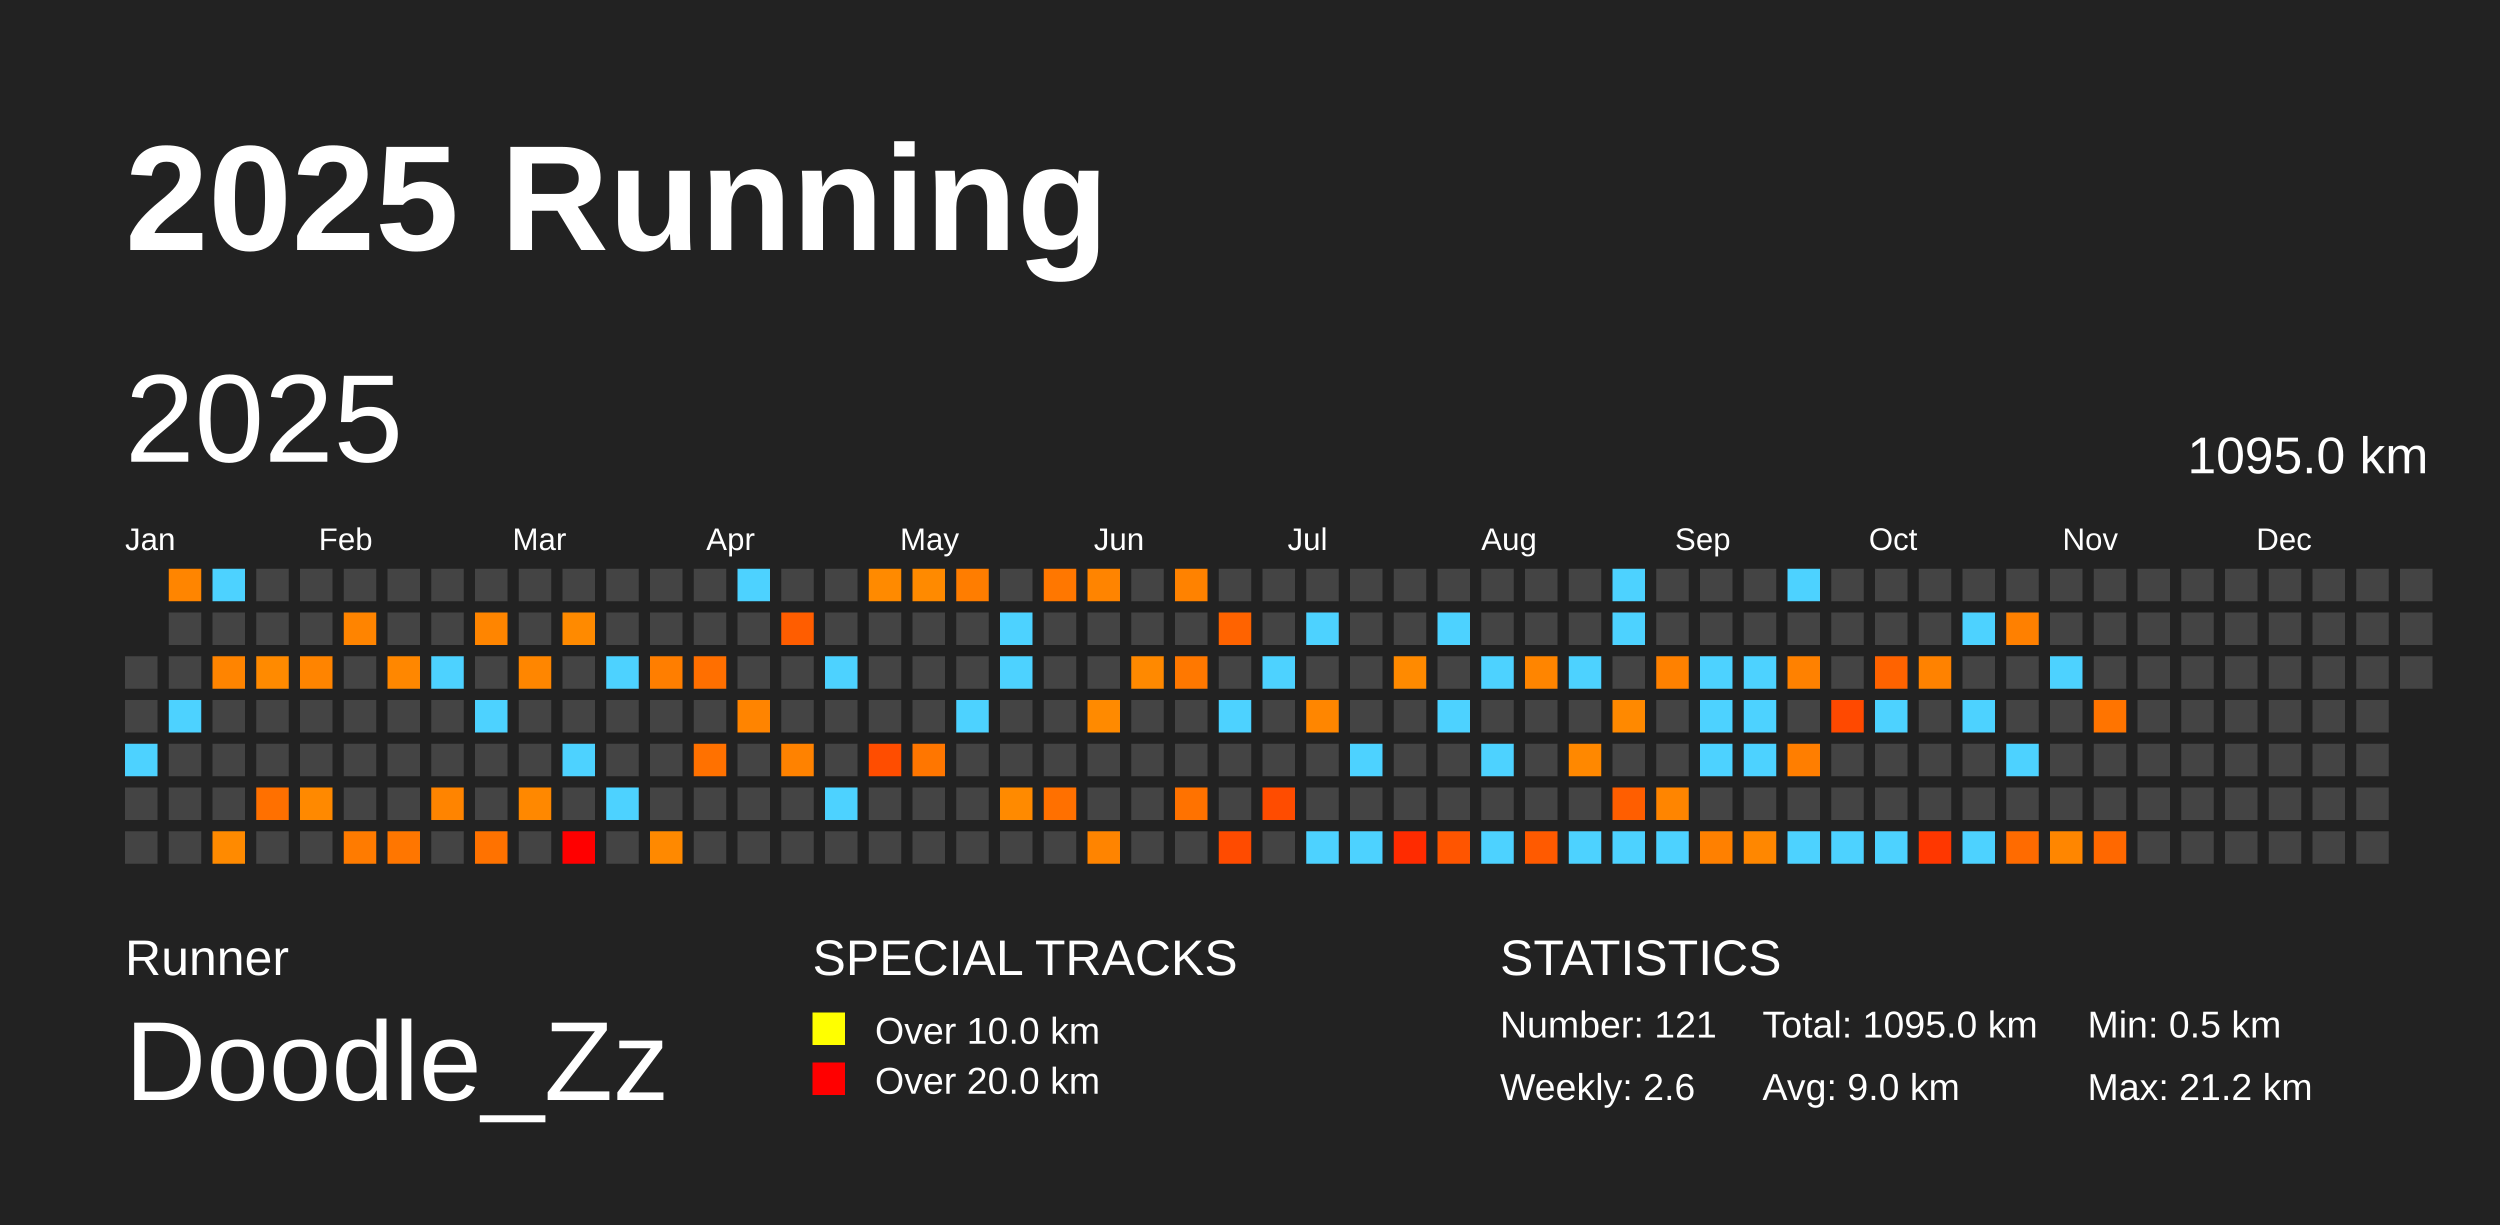
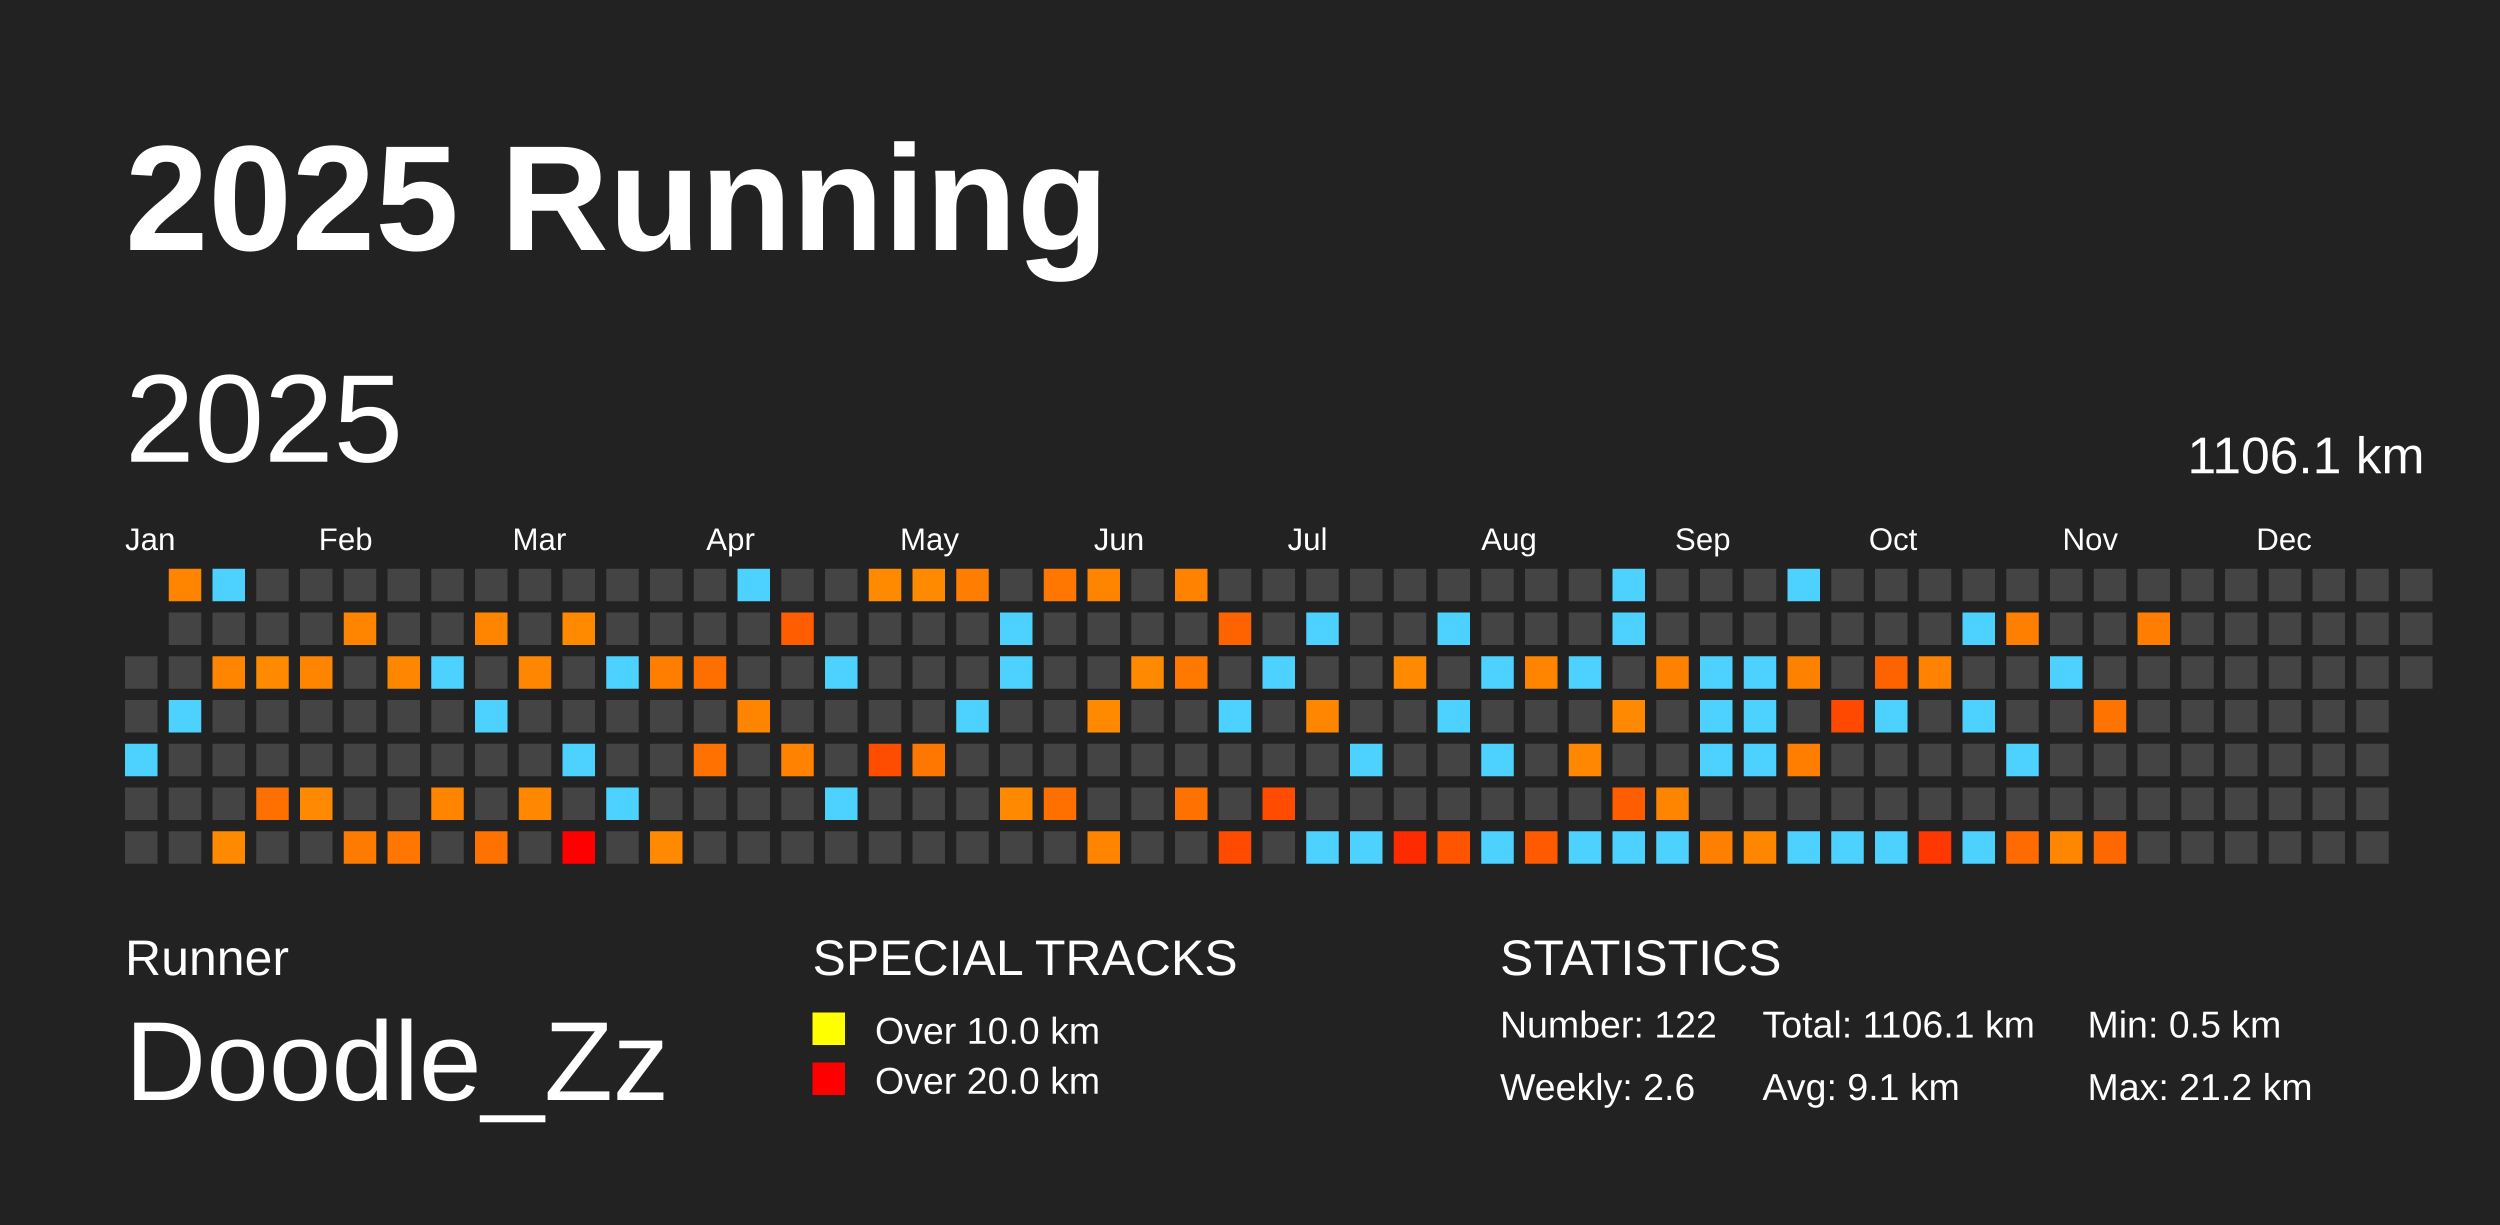
<svg xmlns="http://www.w3.org/2000/svg" baseProfile="full" height="98mm" version="1.1" viewBox="0,0,200,98" width="200mm">
  <defs />
  <rect fill="#222222" height="98" width="200" x="0" y="0" />
  <text fill="#FFFFFF" style="font-size:12px; font-family:Arial; font-weight:bold;" x="10" y="20">2025 Running</text>
  <text fill="#FFFFFF" style="font-size:4px; font-family:Arial" x="10" y="78">Runner</text>
  <text fill="#FFFFFF" style="font-size:9px; font-family:Arial" x="10" y="88">Doodle_Zz</text>
  <text fill="#FFFFFF" style="font-size:4px; font-family:Arial" x="65" y="78">SPECIAL TRACKS</text>
  <rect fill="yellow" height="2.6" width="2.6" x="65" y="81" />
  <text fill="#FFFFFF" style="font-size:3px; font-family:Arial" x="70" y="83.5">Over 10.0 km</text>
  <rect fill="red" height="2.6" width="2.6" x="65" y="85" />
  <text fill="#FFFFFF" style="font-size:3px; font-family:Arial" x="70" y="87.5">Over 20.0 km</text>
  <text fill="#FFFFFF" style="font-size:4px; font-family:Arial" x="120" y="78">STATISTICS</text>
-   <text fill="#FFFFFF" style="font-size:3px; font-family:Arial" x="120" y="83">Number: 121</text>
+   <text fill="#FFFFFF" style="font-size:3px; font-family:Arial" x="120" y="83">Number: 122</text>
  <text fill="#FFFFFF" style="font-size:3px; font-family:Arial" x="120" y="88">Weekly: 2.6</text>
-   <text fill="#FFFFFF" style="font-size:3px; font-family:Arial" x="141" y="83">Total: 1095.0 km</text>
-   <text fill="#FFFFFF" style="font-size:3px; font-family:Arial" x="141" y="88">Avg: 9.0 km</text>
+   <text fill="#FFFFFF" style="font-size:3px; font-family:Arial" x="141" y="83">Total: 1106.1 km</text>
+   <text fill="#FFFFFF" style="font-size:3px; font-family:Arial" x="141" y="88">Avg: 9.1 km</text>
  <text fill="#FFFFFF" style="font-size:3px; font-family:Arial" x="167" y="83">Min: 0.5 km</text>
  <text fill="#FFFFFF" style="font-size:3px; font-family:Arial" x="167" y="88">Max: 21.2 km</text>
  <text dominant-baseline="hanging" fill="#FFFFFF" style="font-size:10.0px; font-family:Arial;" x="10" y="30">2025</text>
-   <text dominant-baseline="hanging" fill="#FFFFFF" style="font-size:4.125px; font-family:Arial;" x="175" y="35">1095.0 km</text>
+   <text dominant-baseline="hanging" fill="#FFFFFF" style="font-size:4.125px; font-family:Arial;" x="175" y="35">1106.1 km</text>
  <text fill="#FFFFFF" style="font-size:2.5px; font-family:Arial" x="10.0" y="44">Jan</text>
  <text fill="#FFFFFF" style="font-size:2.5px; font-family:Arial" x="25.5" y="44">Feb</text>
  <text fill="#FFFFFF" style="font-size:2.5px; font-family:Arial" x="41.0" y="44">Mar</text>
  <text fill="#FFFFFF" style="font-size:2.5px; font-family:Arial" x="56.5" y="44">Apr</text>
  <text fill="#FFFFFF" style="font-size:2.5px; font-family:Arial" x="72.0" y="44">May</text>
  <text fill="#FFFFFF" style="font-size:2.5px; font-family:Arial" x="87.5" y="44">Jun</text>
  <text fill="#FFFFFF" style="font-size:2.5px; font-family:Arial" x="103.0" y="44">Jul</text>
  <text fill="#FFFFFF" style="font-size:2.5px; font-family:Arial" x="118.5" y="44">Aug</text>
  <text fill="#FFFFFF" style="font-size:2.5px; font-family:Arial" x="134.0" y="44">Sep</text>
  <text fill="#FFFFFF" style="font-size:2.5px; font-family:Arial" x="149.5" y="44">Oct</text>
  <text fill="#FFFFFF" style="font-size:2.5px; font-family:Arial" x="165.0" y="44">Nov</text>
  <text fill="#FFFFFF" style="font-size:2.5px; font-family:Arial" x="180.5" y="44">Dec</text>
  <rect fill="#444444" height="2.6" width="2.6" x="10.0" y="52.5" />
  <rect fill="#444444" height="2.6" width="2.6" x="10.0" y="56.0" />
  <rect fill="#4dd2ff" height="2.6" width="2.6" x="10.0" y="59.5" />
  <rect fill="#444444" height="2.6" width="2.6" x="10.0" y="63.0" />
  <rect fill="#444444" height="2.6" width="2.6" x="10.0" y="66.5" />
  <rect fill="#ff8500" height="2.6" width="2.6" x="13.5" y="45.5" />
  <rect fill="#444444" height="2.6" width="2.6" x="13.5" y="49.0" />
  <rect fill="#444444" height="2.6" width="2.6" x="13.5" y="52.5" />
  <rect fill="#4dd2ff" height="2.6" width="2.6" x="13.5" y="56.0" />
  <rect fill="#444444" height="2.6" width="2.6" x="13.5" y="59.5" />
  <rect fill="#444444" height="2.6" width="2.6" x="13.5" y="63.0" />
  <rect fill="#444444" height="2.6" width="2.6" x="13.5" y="66.5" />
  <rect fill="#4dd2ff" height="2.6" width="2.6" x="17.0" y="45.5" />
  <rect fill="#444444" height="2.6" width="2.6" x="17.0" y="49.0" />
  <rect fill="#ff8400" height="2.6" width="2.6" x="17.0" y="52.5" />
  <rect fill="#444444" height="2.6" width="2.6" x="17.0" y="56.0" />
  <rect fill="#444444" height="2.6" width="2.6" x="17.0" y="59.5" />
  <rect fill="#444444" height="2.6" width="2.6" x="17.0" y="63.0" />
  <rect fill="#ff8a00" height="2.6" width="2.6" x="17.0" y="66.5" />
  <rect fill="#444444" height="2.6" width="2.6" x="20.5" y="45.5" />
  <rect fill="#444444" height="2.6" width="2.6" x="20.5" y="49.0" />
  <rect fill="#ff8a00" height="2.6" width="2.6" x="20.5" y="52.5" />
  <rect fill="#444444" height="2.6" width="2.6" x="20.5" y="56.0" />
  <rect fill="#444444" height="2.6" width="2.6" x="20.5" y="59.5" />
  <rect fill="#ff7000" height="2.6" width="2.6" x="20.5" y="63.0" />
  <rect fill="#444444" height="2.6" width="2.6" x="20.5" y="66.5" />
  <rect fill="#444444" height="2.6" width="2.6" x="24.0" y="45.5" />
  <rect fill="#444444" height="2.6" width="2.6" x="24.0" y="49.0" />
  <rect fill="#ff8400" height="2.6" width="2.6" x="24.0" y="52.5" />
  <rect fill="#444444" height="2.6" width="2.6" x="24.0" y="56.0" />
  <rect fill="#444444" height="2.6" width="2.6" x="24.0" y="59.5" />
  <rect fill="#ff8900" height="2.6" width="2.6" x="24.0" y="63.0" />
  <rect fill="#444444" height="2.6" width="2.6" x="24.0" y="66.5" />
  <rect fill="#444444" height="2.6" width="2.6" x="27.5" y="45.5" />
  <rect fill="#ff8400" height="2.6" width="2.6" x="27.5" y="49.0" />
  <rect fill="#444444" height="2.6" width="2.6" x="27.5" y="52.5" />
  <rect fill="#444444" height="2.6" width="2.6" x="27.5" y="56.0" />
  <rect fill="#444444" height="2.6" width="2.6" x="27.5" y="59.5" />
  <rect fill="#444444" height="2.6" width="2.6" x="27.5" y="63.0" />
  <rect fill="#ff7b00" height="2.6" width="2.6" x="27.5" y="66.5" />
  <rect fill="#444444" height="2.6" width="2.6" x="31.0" y="45.5" />
  <rect fill="#444444" height="2.6" width="2.6" x="31.0" y="49.0" />
  <rect fill="#ff8700" height="2.6" width="2.6" x="31.0" y="52.5" />
  <rect fill="#444444" height="2.6" width="2.6" x="31.0" y="56.0" />
  <rect fill="#444444" height="2.6" width="2.6" x="31.0" y="59.5" />
  <rect fill="#444444" height="2.6" width="2.6" x="31.0" y="63.0" />
  <rect fill="#ff7600" height="2.6" width="2.6" x="31.0" y="66.5" />
  <rect fill="#444444" height="2.6" width="2.6" x="34.5" y="45.5" />
  <rect fill="#444444" height="2.6" width="2.6" x="34.5" y="49.0" />
  <rect fill="#4dd2ff" height="2.6" width="2.6" x="34.5" y="52.5" />
  <rect fill="#444444" height="2.6" width="2.6" x="34.5" y="56.0" />
  <rect fill="#444444" height="2.6" width="2.6" x="34.5" y="59.5" />
  <rect fill="#ff8400" height="2.6" width="2.6" x="34.5" y="63.0" />
  <rect fill="#444444" height="2.6" width="2.6" x="34.5" y="66.5" />
  <rect fill="#444444" height="2.6" width="2.6" x="38.0" y="45.5" />
  <rect fill="#ff8500" height="2.6" width="2.6" x="38.0" y="49.0" />
  <rect fill="#444444" height="2.6" width="2.6" x="38.0" y="52.5" />
  <rect fill="#4dd2ff" height="2.6" width="2.6" x="38.0" y="56.0" />
  <rect fill="#444444" height="2.6" width="2.6" x="38.0" y="59.5" />
  <rect fill="#444444" height="2.6" width="2.6" x="38.0" y="63.0" />
  <rect fill="#ff7200" height="2.6" width="2.6" x="38.0" y="66.5" />
  <rect fill="#444444" height="2.6" width="2.6" x="41.5" y="45.5" />
  <rect fill="#444444" height="2.6" width="2.6" x="41.5" y="49.0" />
  <rect fill="#ff8600" height="2.6" width="2.6" x="41.5" y="52.5" />
  <rect fill="#444444" height="2.6" width="2.6" x="41.5" y="56.0" />
  <rect fill="#444444" height="2.6" width="2.6" x="41.5" y="59.5" />
  <rect fill="#ff8800" height="2.6" width="2.6" x="41.5" y="63.0" />
  <rect fill="#444444" height="2.6" width="2.6" x="41.5" y="66.5" />
  <rect fill="#444444" height="2.6" width="2.6" x="45.0" y="45.5" />
  <rect fill="#ff8a00" height="2.6" width="2.6" x="45.0" y="49.0" />
  <rect fill="#444444" height="2.6" width="2.6" x="45.0" y="52.5" />
  <rect fill="#444444" height="2.6" width="2.6" x="45.0" y="56.0" />
  <rect fill="#4dd2ff" height="2.6" width="2.6" x="45.0" y="59.5" />
  <rect fill="#444444" height="2.6" width="2.6" x="45.0" y="63.0" />
  <rect fill="red" height="2.6" width="2.6" x="45.0" y="66.5" />
  <rect fill="#444444" height="2.6" width="2.6" x="48.5" y="45.5" />
  <rect fill="#444444" height="2.6" width="2.6" x="48.5" y="49.0" />
  <rect fill="#4dd2ff" height="2.6" width="2.6" x="48.5" y="52.5" />
  <rect fill="#444444" height="2.6" width="2.6" x="48.5" y="56.0" />
  <rect fill="#444444" height="2.6" width="2.6" x="48.5" y="59.5" />
  <rect fill="#4dd2ff" height="2.6" width="2.6" x="48.5" y="63.0" />
  <rect fill="#444444" height="2.6" width="2.6" x="48.5" y="66.5" />
  <rect fill="#444444" height="2.6" width="2.6" x="52.0" y="45.5" />
  <rect fill="#444444" height="2.6" width="2.6" x="52.0" y="49.0" />
  <rect fill="#ff7e00" height="2.6" width="2.6" x="52.0" y="52.5" />
  <rect fill="#444444" height="2.6" width="2.6" x="52.0" y="56.0" />
  <rect fill="#444444" height="2.6" width="2.6" x="52.0" y="59.5" />
  <rect fill="#444444" height="2.6" width="2.6" x="52.0" y="63.0" />
  <rect fill="#ff8900" height="2.6" width="2.6" x="52.0" y="66.5" />
  <rect fill="#444444" height="2.6" width="2.6" x="55.5" y="45.5" />
  <rect fill="#444444" height="2.6" width="2.6" x="55.5" y="49.0" />
  <rect fill="#ff6f00" height="2.6" width="2.6" x="55.5" y="52.5" />
  <rect fill="#444444" height="2.6" width="2.6" x="55.5" y="56.0" />
  <rect fill="#ff7100" height="2.6" width="2.6" x="55.5" y="59.5" />
  <rect fill="#444444" height="2.6" width="2.6" x="55.5" y="63.0" />
  <rect fill="#444444" height="2.6" width="2.6" x="55.5" y="66.5" />
  <rect fill="#4dd2ff" height="2.6" width="2.6" x="59.0" y="45.5" />
  <rect fill="#444444" height="2.6" width="2.6" x="59.0" y="49.0" />
  <rect fill="#444444" height="2.6" width="2.6" x="59.0" y="52.5" />
  <rect fill="#ff8400" height="2.6" width="2.6" x="59.0" y="56.0" />
  <rect fill="#444444" height="2.6" width="2.6" x="59.0" y="59.5" />
  <rect fill="#444444" height="2.6" width="2.6" x="59.0" y="63.0" />
  <rect fill="#444444" height="2.6" width="2.6" x="59.0" y="66.5" />
  <rect fill="#444444" height="2.6" width="2.6" x="62.5" y="45.5" />
  <rect fill="#ff5d00" height="2.6" width="2.6" x="62.5" y="49.0" />
  <rect fill="#444444" height="2.6" width="2.6" x="62.5" y="52.5" />
  <rect fill="#444444" height="2.6" width="2.6" x="62.5" y="56.0" />
  <rect fill="#ff8200" height="2.6" width="2.6" x="62.5" y="59.5" />
  <rect fill="#444444" height="2.6" width="2.6" x="62.5" y="63.0" />
  <rect fill="#444444" height="2.6" width="2.6" x="62.5" y="66.5" />
  <rect fill="#444444" height="2.6" width="2.6" x="66.0" y="45.5" />
  <rect fill="#444444" height="2.6" width="2.6" x="66.0" y="49.0" />
  <rect fill="#4dd2ff" height="2.6" width="2.6" x="66.0" y="52.5" />
  <rect fill="#444444" height="2.6" width="2.6" x="66.0" y="56.0" />
  <rect fill="#444444" height="2.6" width="2.6" x="66.0" y="59.5" />
  <rect fill="#4dd2ff" height="2.6" width="2.6" x="66.0" y="63.0" />
  <rect fill="#444444" height="2.6" width="2.6" x="66.0" y="66.5" />
  <rect fill="#ff8a00" height="2.6" width="2.6" x="69.5" y="45.5" />
  <rect fill="#444444" height="2.6" width="2.6" x="69.5" y="49.0" />
  <rect fill="#444444" height="2.6" width="2.6" x="69.5" y="52.5" />
  <rect fill="#444444" height="2.6" width="2.6" x="69.5" y="56.0" />
  <rect fill="#ff4d00" height="2.6" width="2.6" x="69.5" y="59.5" />
  <rect fill="#444444" height="2.6" width="2.6" x="69.5" y="63.0" />
  <rect fill="#444444" height="2.6" width="2.6" x="69.5" y="66.5" />
  <rect fill="#ff8a00" height="2.6" width="2.6" x="73.0" y="45.5" />
  <rect fill="#444444" height="2.6" width="2.6" x="73.0" y="49.0" />
  <rect fill="#444444" height="2.6" width="2.6" x="73.0" y="52.5" />
  <rect fill="#444444" height="2.6" width="2.6" x="73.0" y="56.0" />
  <rect fill="#ff7600" height="2.6" width="2.6" x="73.0" y="59.5" />
  <rect fill="#444444" height="2.6" width="2.6" x="73.0" y="63.0" />
  <rect fill="#444444" height="2.6" width="2.6" x="73.0" y="66.5" />
  <rect fill="#ff7d00" height="2.6" width="2.6" x="76.5" y="45.5" />
  <rect fill="#444444" height="2.6" width="2.6" x="76.5" y="49.0" />
  <rect fill="#444444" height="2.6" width="2.6" x="76.5" y="52.5" />
  <rect fill="#4dd2ff" height="2.6" width="2.6" x="76.5" y="56.0" />
  <rect fill="#444444" height="2.6" width="2.6" x="76.5" y="59.5" />
  <rect fill="#444444" height="2.6" width="2.6" x="76.5" y="63.0" />
  <rect fill="#444444" height="2.6" width="2.6" x="76.5" y="66.5" />
  <rect fill="#444444" height="2.6" width="2.6" x="80.0" y="45.5" />
  <rect fill="#4dd2ff" height="2.6" width="2.6" x="80.0" y="49.0" />
  <rect fill="#4dd2ff" height="2.6" width="2.6" x="80.0" y="52.5" />
  <rect fill="#444444" height="2.6" width="2.6" x="80.0" y="56.0" />
  <rect fill="#444444" height="2.6" width="2.6" x="80.0" y="59.5" />
  <rect fill="#ff8a00" height="2.6" width="2.6" x="80.0" y="63.0" />
  <rect fill="#444444" height="2.6" width="2.6" x="80.0" y="66.5" />
  <rect fill="#ff7700" height="2.6" width="2.6" x="83.5" y="45.5" />
  <rect fill="#444444" height="2.6" width="2.6" x="83.5" y="49.0" />
  <rect fill="#444444" height="2.6" width="2.6" x="83.5" y="52.5" />
  <rect fill="#444444" height="2.6" width="2.6" x="83.5" y="56.0" />
  <rect fill="#444444" height="2.6" width="2.6" x="83.5" y="59.5" />
  <rect fill="#ff7000" height="2.6" width="2.6" x="83.5" y="63.0" />
  <rect fill="#444444" height="2.6" width="2.6" x="83.5" y="66.5" />
  <rect fill="#ff8400" height="2.6" width="2.6" x="87.0" y="45.5" />
  <rect fill="#444444" height="2.6" width="2.6" x="87.0" y="49.0" />
  <rect fill="#444444" height="2.6" width="2.6" x="87.0" y="52.5" />
  <rect fill="#ff8a00" height="2.6" width="2.6" x="87.0" y="56.0" />
  <rect fill="#444444" height="2.6" width="2.6" x="87.0" y="59.5" />
  <rect fill="#444444" height="2.6" width="2.6" x="87.0" y="63.0" />
  <rect fill="#ff8400" height="2.6" width="2.6" x="87.0" y="66.5" />
  <rect fill="#444444" height="2.6" width="2.6" x="90.5" y="45.5" />
  <rect fill="#444444" height="2.6" width="2.6" x="90.5" y="49.0" />
  <rect fill="#ff8900" height="2.6" width="2.6" x="90.5" y="52.5" />
  <rect fill="#444444" height="2.6" width="2.6" x="90.5" y="56.0" />
  <rect fill="#444444" height="2.6" width="2.6" x="90.5" y="59.5" />
  <rect fill="#444444" height="2.6" width="2.6" x="90.5" y="63.0" />
  <rect fill="#444444" height="2.6" width="2.6" x="90.5" y="66.5" />
  <rect fill="#ff8200" height="2.6" width="2.6" x="94.0" y="45.5" />
  <rect fill="#444444" height="2.6" width="2.6" x="94.0" y="49.0" />
  <rect fill="#ff7800" height="2.6" width="2.6" x="94.0" y="52.5" />
  <rect fill="#444444" height="2.6" width="2.6" x="94.0" y="56.0" />
  <rect fill="#444444" height="2.6" width="2.6" x="94.0" y="59.5" />
  <rect fill="#ff7200" height="2.6" width="2.6" x="94.0" y="63.0" />
  <rect fill="#444444" height="2.6" width="2.6" x="94.0" y="66.5" />
  <rect fill="#444444" height="2.6" width="2.6" x="97.5" y="45.5" />
  <rect fill="#ff6300" height="2.6" width="2.6" x="97.5" y="49.0" />
  <rect fill="#444444" height="2.6" width="2.6" x="97.5" y="52.5" />
  <rect fill="#4dd2ff" height="2.6" width="2.6" x="97.5" y="56.0" />
  <rect fill="#444444" height="2.6" width="2.6" x="97.5" y="59.5" />
  <rect fill="#444444" height="2.6" width="2.6" x="97.5" y="63.0" />
  <rect fill="#ff4b00" height="2.6" width="2.6" x="97.5" y="66.5" />
  <rect fill="#444444" height="2.6" width="2.6" x="101.0" y="45.5" />
  <rect fill="#444444" height="2.6" width="2.6" x="101.0" y="49.0" />
  <rect fill="#4dd2ff" height="2.6" width="2.6" x="101.0" y="52.5" />
  <rect fill="#444444" height="2.6" width="2.6" x="101.0" y="56.0" />
  <rect fill="#444444" height="2.6" width="2.6" x="101.0" y="59.5" />
  <rect fill="#ff4c00" height="2.6" width="2.6" x="101.0" y="63.0" />
  <rect fill="#444444" height="2.6" width="2.6" x="101.0" y="66.5" />
  <rect fill="#444444" height="2.6" width="2.6" x="104.5" y="45.5" />
  <rect fill="#4dd2ff" height="2.6" width="2.6" x="104.5" y="49.0" />
  <rect fill="#444444" height="2.6" width="2.6" x="104.5" y="52.5" />
  <rect fill="#ff8600" height="2.6" width="2.6" x="104.5" y="56.0" />
  <rect fill="#444444" height="2.6" width="2.6" x="104.5" y="59.5" />
  <rect fill="#444444" height="2.6" width="2.6" x="104.5" y="63.0" />
  <rect fill="#4dd2ff" height="2.6" width="2.6" x="104.5" y="66.5" />
  <rect fill="#444444" height="2.6" width="2.6" x="108.0" y="45.5" />
  <rect fill="#444444" height="2.6" width="2.6" x="108.0" y="49.0" />
  <rect fill="#444444" height="2.6" width="2.6" x="108.0" y="52.5" />
  <rect fill="#444444" height="2.6" width="2.6" x="108.0" y="56.0" />
  <rect fill="#4dd2ff" height="2.6" width="2.6" x="108.0" y="59.5" />
  <rect fill="#444444" height="2.6" width="2.6" x="108.0" y="63.0" />
  <rect fill="#4dd2ff" height="2.6" width="2.6" x="108.0" y="66.5" />
  <rect fill="#444444" height="2.6" width="2.6" x="111.5" y="45.5" />
  <rect fill="#444444" height="2.6" width="2.6" x="111.5" y="49.0" />
  <rect fill="#ff8a00" height="2.6" width="2.6" x="111.5" y="52.5" />
  <rect fill="#444444" height="2.6" width="2.6" x="111.5" y="56.0" />
  <rect fill="#444444" height="2.6" width="2.6" x="111.5" y="59.5" />
  <rect fill="#444444" height="2.6" width="2.6" x="111.5" y="63.0" />
  <rect fill="#ff2b00" height="2.6" width="2.6" x="111.5" y="66.5" />
  <rect fill="#444444" height="2.6" width="2.6" x="115.0" y="45.5" />
  <rect fill="#4dd2ff" height="2.6" width="2.6" x="115.0" y="49.0" />
  <rect fill="#444444" height="2.6" width="2.6" x="115.0" y="52.5" />
  <rect fill="#4dd2ff" height="2.6" width="2.6" x="115.0" y="56.0" />
  <rect fill="#444444" height="2.6" width="2.6" x="115.0" y="59.5" />
  <rect fill="#444444" height="2.6" width="2.6" x="115.0" y="63.0" />
  <rect fill="#ff5500" height="2.6" width="2.6" x="115.0" y="66.5" />
  <rect fill="#444444" height="2.6" width="2.6" x="118.5" y="45.5" />
  <rect fill="#444444" height="2.6" width="2.6" x="118.5" y="49.0" />
  <rect fill="#4dd2ff" height="2.6" width="2.6" x="118.5" y="52.5" />
  <rect fill="#444444" height="2.6" width="2.6" x="118.5" y="56.0" />
  <rect fill="#4dd2ff" height="2.6" width="2.6" x="118.5" y="59.5" />
  <rect fill="#444444" height="2.6" width="2.6" x="118.5" y="63.0" />
  <rect fill="#4dd2ff" height="2.6" width="2.6" x="118.5" y="66.5" />
  <rect fill="#444444" height="2.6" width="2.6" x="122.0" y="45.5" />
  <rect fill="#444444" height="2.6" width="2.6" x="122.0" y="49.0" />
  <rect fill="#ff8500" height="2.6" width="2.6" x="122.0" y="52.5" />
  <rect fill="#444444" height="2.6" width="2.6" x="122.0" y="56.0" />
  <rect fill="#444444" height="2.6" width="2.6" x="122.0" y="59.5" />
  <rect fill="#444444" height="2.6" width="2.6" x="122.0" y="63.0" />
  <rect fill="#ff5a00" height="2.6" width="2.6" x="122.0" y="66.5" />
  <rect fill="#444444" height="2.6" width="2.6" x="125.5" y="45.5" />
  <rect fill="#444444" height="2.6" width="2.6" x="125.5" y="49.0" />
  <rect fill="#4dd2ff" height="2.6" width="2.6" x="125.5" y="52.5" />
  <rect fill="#444444" height="2.6" width="2.6" x="125.5" y="56.0" />
  <rect fill="#ff8800" height="2.6" width="2.6" x="125.5" y="59.5" />
  <rect fill="#444444" height="2.6" width="2.6" x="125.5" y="63.0" />
  <rect fill="#4dd2ff" height="2.6" width="2.6" x="125.5" y="66.5" />
  <rect fill="#4dd2ff" height="2.6" width="2.6" x="129.0" y="45.5" />
  <rect fill="#4dd2ff" height="2.6" width="2.6" x="129.0" y="49.0" />
  <rect fill="#444444" height="2.6" width="2.6" x="129.0" y="52.5" />
  <rect fill="#ff8900" height="2.6" width="2.6" x="129.0" y="56.0" />
  <rect fill="#444444" height="2.6" width="2.6" x="129.0" y="59.5" />
  <rect fill="#ff5e00" height="2.6" width="2.6" x="129.0" y="63.0" />
  <rect fill="#4dd2ff" height="2.6" width="2.6" x="129.0" y="66.5" />
  <rect fill="#444444" height="2.6" width="2.6" x="132.5" y="45.5" />
  <rect fill="#444444" height="2.6" width="2.6" x="132.5" y="49.0" />
  <rect fill="#ff8100" height="2.6" width="2.6" x="132.5" y="52.5" />
  <rect fill="#444444" height="2.6" width="2.6" x="132.5" y="56.0" />
  <rect fill="#444444" height="2.6" width="2.6" x="132.5" y="59.5" />
  <rect fill="#ff8500" height="2.6" width="2.6" x="132.5" y="63.0" />
  <rect fill="#4dd2ff" height="2.6" width="2.6" x="132.5" y="66.5" />
  <rect fill="#444444" height="2.6" width="2.6" x="136.0" y="45.5" />
  <rect fill="#444444" height="2.6" width="2.6" x="136.0" y="49.0" />
  <rect fill="#4dd2ff" height="2.6" width="2.6" x="136.0" y="52.5" />
  <rect fill="#4dd2ff" height="2.6" width="2.6" x="136.0" y="56.0" />
  <rect fill="#4dd2ff" height="2.6" width="2.6" x="136.0" y="59.5" />
  <rect fill="#444444" height="2.6" width="2.6" x="136.0" y="63.0" />
  <rect fill="#ff8000" height="2.6" width="2.6" x="136.0" y="66.5" />
  <rect fill="#444444" height="2.6" width="2.6" x="139.5" y="45.5" />
  <rect fill="#444444" height="2.6" width="2.6" x="139.5" y="49.0" />
  <rect fill="#4dd2ff" height="2.6" width="2.6" x="139.5" y="52.5" />
  <rect fill="#4dd2ff" height="2.6" width="2.6" x="139.5" y="56.0" />
  <rect fill="#4dd2ff" height="2.6" width="2.6" x="139.5" y="59.5" />
  <rect fill="#444444" height="2.6" width="2.6" x="139.5" y="63.0" />
  <rect fill="#ff8700" height="2.6" width="2.6" x="139.5" y="66.5" />
  <rect fill="#4dd2ff" height="2.6" width="2.6" x="143.0" y="45.5" />
  <rect fill="#444444" height="2.6" width="2.6" x="143.0" y="49.0" />
  <rect fill="#ff8100" height="2.6" width="2.6" x="143.0" y="52.5" />
  <rect fill="#444444" height="2.6" width="2.6" x="143.0" y="56.0" />
  <rect fill="#ff7e00" height="2.6" width="2.6" x="143.0" y="59.5" />
  <rect fill="#444444" height="2.6" width="2.6" x="143.0" y="63.0" />
  <rect fill="#4dd2ff" height="2.6" width="2.6" x="143.0" y="66.5" />
  <rect fill="#444444" height="2.6" width="2.6" x="146.5" y="45.5" />
  <rect fill="#444444" height="2.6" width="2.6" x="146.5" y="49.0" />
  <rect fill="#444444" height="2.6" width="2.6" x="146.5" y="52.5" />
  <rect fill="#ff4900" height="2.6" width="2.6" x="146.5" y="56.0" />
  <rect fill="#444444" height="2.6" width="2.6" x="146.5" y="59.5" />
  <rect fill="#444444" height="2.6" width="2.6" x="146.5" y="63.0" />
  <rect fill="#4dd2ff" height="2.6" width="2.6" x="146.5" y="66.5" />
  <rect fill="#444444" height="2.6" width="2.6" x="150.0" y="45.5" />
  <rect fill="#444444" height="2.6" width="2.6" x="150.0" y="49.0" />
  <rect fill="#ff6300" height="2.6" width="2.6" x="150.0" y="52.5" />
  <rect fill="#4dd2ff" height="2.6" width="2.6" x="150.0" y="56.0" />
  <rect fill="#444444" height="2.6" width="2.6" x="150.0" y="59.5" />
  <rect fill="#444444" height="2.6" width="2.6" x="150.0" y="63.0" />
  <rect fill="#4dd2ff" height="2.6" width="2.6" x="150.0" y="66.5" />
  <rect fill="#444444" height="2.6" width="2.6" x="153.5" y="45.5" />
  <rect fill="#444444" height="2.6" width="2.6" x="153.5" y="49.0" />
  <rect fill="#ff8200" height="2.6" width="2.6" x="153.5" y="52.5" />
  <rect fill="#444444" height="2.6" width="2.6" x="153.5" y="56.0" />
  <rect fill="#444444" height="2.6" width="2.6" x="153.5" y="59.5" />
  <rect fill="#444444" height="2.6" width="2.6" x="153.5" y="63.0" />
  <rect fill="#ff3700" height="2.6" width="2.6" x="153.5" y="66.5" />
  <rect fill="#444444" height="2.6" width="2.6" x="157.0" y="45.5" />
  <rect fill="#4dd2ff" height="2.6" width="2.6" x="157.0" y="49.0" />
  <rect fill="#444444" height="2.6" width="2.6" x="157.0" y="52.5" />
  <rect fill="#4dd2ff" height="2.6" width="2.6" x="157.0" y="56.0" />
  <rect fill="#444444" height="2.6" width="2.6" x="157.0" y="59.5" />
  <rect fill="#444444" height="2.6" width="2.6" x="157.0" y="63.0" />
  <rect fill="#4dd2ff" height="2.6" width="2.6" x="157.0" y="66.5" />
  <rect fill="#444444" height="2.6" width="2.6" x="160.5" y="45.5" />
  <rect fill="#ff8000" height="2.6" width="2.6" x="160.5" y="49.0" />
  <rect fill="#444444" height="2.6" width="2.6" x="160.5" y="52.5" />
  <rect fill="#444444" height="2.6" width="2.6" x="160.5" y="56.0" />
  <rect fill="#4dd2ff" height="2.6" width="2.6" x="160.5" y="59.5" />
  <rect fill="#444444" height="2.6" width="2.6" x="160.5" y="63.0" />
  <rect fill="#ff6b00" height="2.6" width="2.6" x="160.5" y="66.5" />
  <rect fill="#444444" height="2.6" width="2.6" x="164.0" y="45.5" />
  <rect fill="#444444" height="2.6" width="2.6" x="164.0" y="49.0" />
  <rect fill="#4dd2ff" height="2.6" width="2.6" x="164.0" y="52.5" />
  <rect fill="#444444" height="2.6" width="2.6" x="164.0" y="56.0" />
  <rect fill="#444444" height="2.6" width="2.6" x="164.0" y="59.5" />
  <rect fill="#444444" height="2.6" width="2.6" x="164.0" y="63.0" />
  <rect fill="#ff8600" height="2.6" width="2.6" x="164.0" y="66.5" />
  <rect fill="#444444" height="2.6" width="2.6" x="167.5" y="45.5" />
  <rect fill="#444444" height="2.6" width="2.6" x="167.5" y="49.0" />
  <rect fill="#444444" height="2.6" width="2.6" x="167.5" y="52.5" />
  <rect fill="#ff7400" height="2.6" width="2.6" x="167.5" y="56.0" />
  <rect fill="#444444" height="2.6" width="2.6" x="167.5" y="59.5" />
  <rect fill="#444444" height="2.6" width="2.6" x="167.5" y="63.0" />
  <rect fill="#ff6800" height="2.6" width="2.6" x="167.5" y="66.5" />
  <rect fill="#444444" height="2.6" width="2.6" x="171.0" y="45.5" />
-   <rect fill="#444444" height="2.6" width="2.6" x="171.0" y="49.0" />
+   <rect fill="#ff7d00" height="2.6" width="2.6" x="171.0" y="49.0" />
  <rect fill="#444444" height="2.6" width="2.6" x="171.0" y="52.5" />
  <rect fill="#444444" height="2.6" width="2.6" x="171.0" y="56.0" />
  <rect fill="#444444" height="2.6" width="2.6" x="171.0" y="59.5" />
  <rect fill="#444444" height="2.6" width="2.6" x="171.0" y="63.0" />
  <rect fill="#444444" height="2.6" width="2.6" x="171.0" y="66.5" />
  <rect fill="#444444" height="2.6" width="2.6" x="174.5" y="45.5" />
  <rect fill="#444444" height="2.6" width="2.6" x="174.5" y="49.0" />
  <rect fill="#444444" height="2.6" width="2.6" x="174.5" y="52.5" />
  <rect fill="#444444" height="2.6" width="2.6" x="174.5" y="56.0" />
  <rect fill="#444444" height="2.6" width="2.6" x="174.5" y="59.5" />
  <rect fill="#444444" height="2.6" width="2.6" x="174.5" y="63.0" />
  <rect fill="#444444" height="2.6" width="2.6" x="174.5" y="66.5" />
  <rect fill="#444444" height="2.6" width="2.6" x="178.0" y="45.5" />
  <rect fill="#444444" height="2.6" width="2.6" x="178.0" y="49.0" />
  <rect fill="#444444" height="2.6" width="2.6" x="178.0" y="52.5" />
  <rect fill="#444444" height="2.6" width="2.6" x="178.0" y="56.0" />
  <rect fill="#444444" height="2.6" width="2.6" x="178.0" y="59.5" />
  <rect fill="#444444" height="2.6" width="2.6" x="178.0" y="63.0" />
  <rect fill="#444444" height="2.6" width="2.6" x="178.0" y="66.5" />
  <rect fill="#444444" height="2.6" width="2.6" x="181.5" y="45.5" />
  <rect fill="#444444" height="2.6" width="2.6" x="181.5" y="49.0" />
  <rect fill="#444444" height="2.6" width="2.6" x="181.5" y="52.5" />
  <rect fill="#444444" height="2.6" width="2.6" x="181.5" y="56.0" />
  <rect fill="#444444" height="2.6" width="2.6" x="181.5" y="59.5" />
  <rect fill="#444444" height="2.6" width="2.6" x="181.5" y="63.0" />
  <rect fill="#444444" height="2.6" width="2.6" x="181.5" y="66.5" />
  <rect fill="#444444" height="2.6" width="2.6" x="185.0" y="45.5" />
  <rect fill="#444444" height="2.6" width="2.6" x="185.0" y="49.0" />
  <rect fill="#444444" height="2.6" width="2.6" x="185.0" y="52.5" />
  <rect fill="#444444" height="2.6" width="2.6" x="185.0" y="56.0" />
  <rect fill="#444444" height="2.6" width="2.6" x="185.0" y="59.5" />
  <rect fill="#444444" height="2.6" width="2.6" x="185.0" y="63.0" />
  <rect fill="#444444" height="2.6" width="2.6" x="185.0" y="66.5" />
  <rect fill="#444444" height="2.6" width="2.6" x="188.5" y="45.5" />
  <rect fill="#444444" height="2.6" width="2.6" x="188.5" y="49.0" />
  <rect fill="#444444" height="2.6" width="2.6" x="188.5" y="52.5" />
  <rect fill="#444444" height="2.6" width="2.6" x="188.5" y="56.0" />
  <rect fill="#444444" height="2.6" width="2.6" x="188.5" y="59.5" />
  <rect fill="#444444" height="2.6" width="2.6" x="188.5" y="63.0" />
  <rect fill="#444444" height="2.6" width="2.6" x="188.5" y="66.5" />
  <rect fill="#444444" height="2.6" width="2.6" x="192.0" y="45.5" />
  <rect fill="#444444" height="2.6" width="2.6" x="192.0" y="49.0" />
  <rect fill="#444444" height="2.6" width="2.6" x="192.0" y="52.5" />
</svg>
